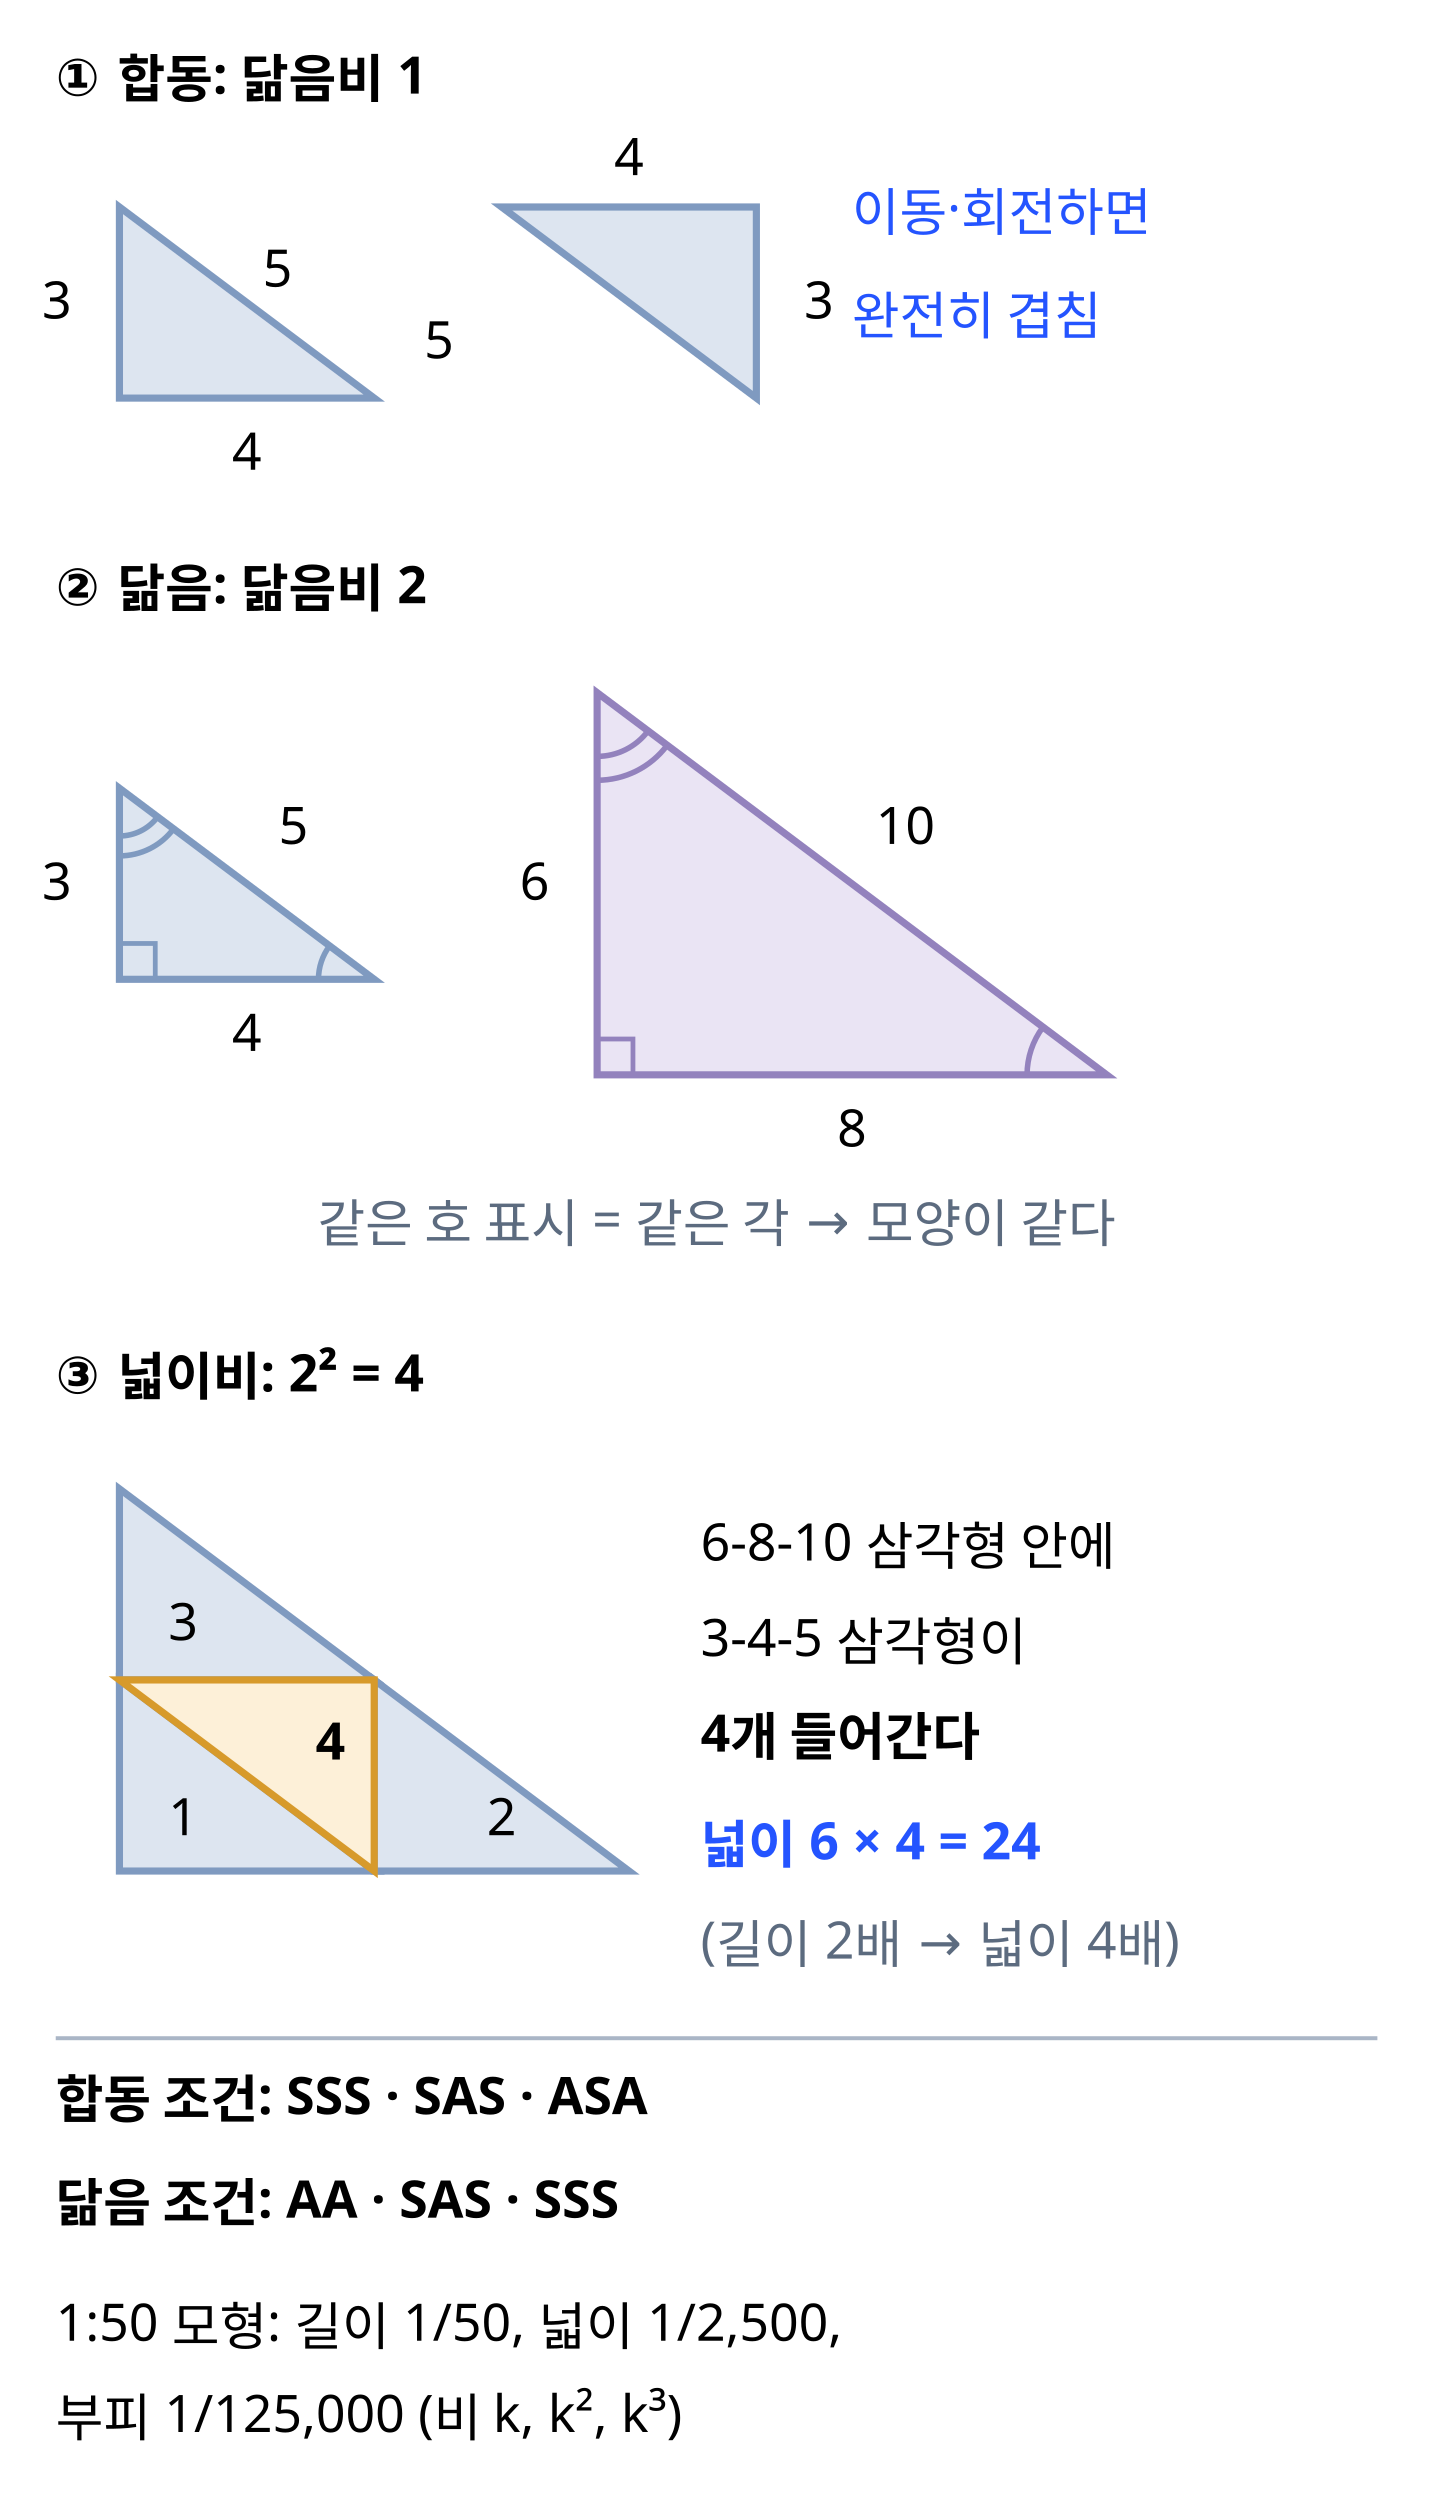
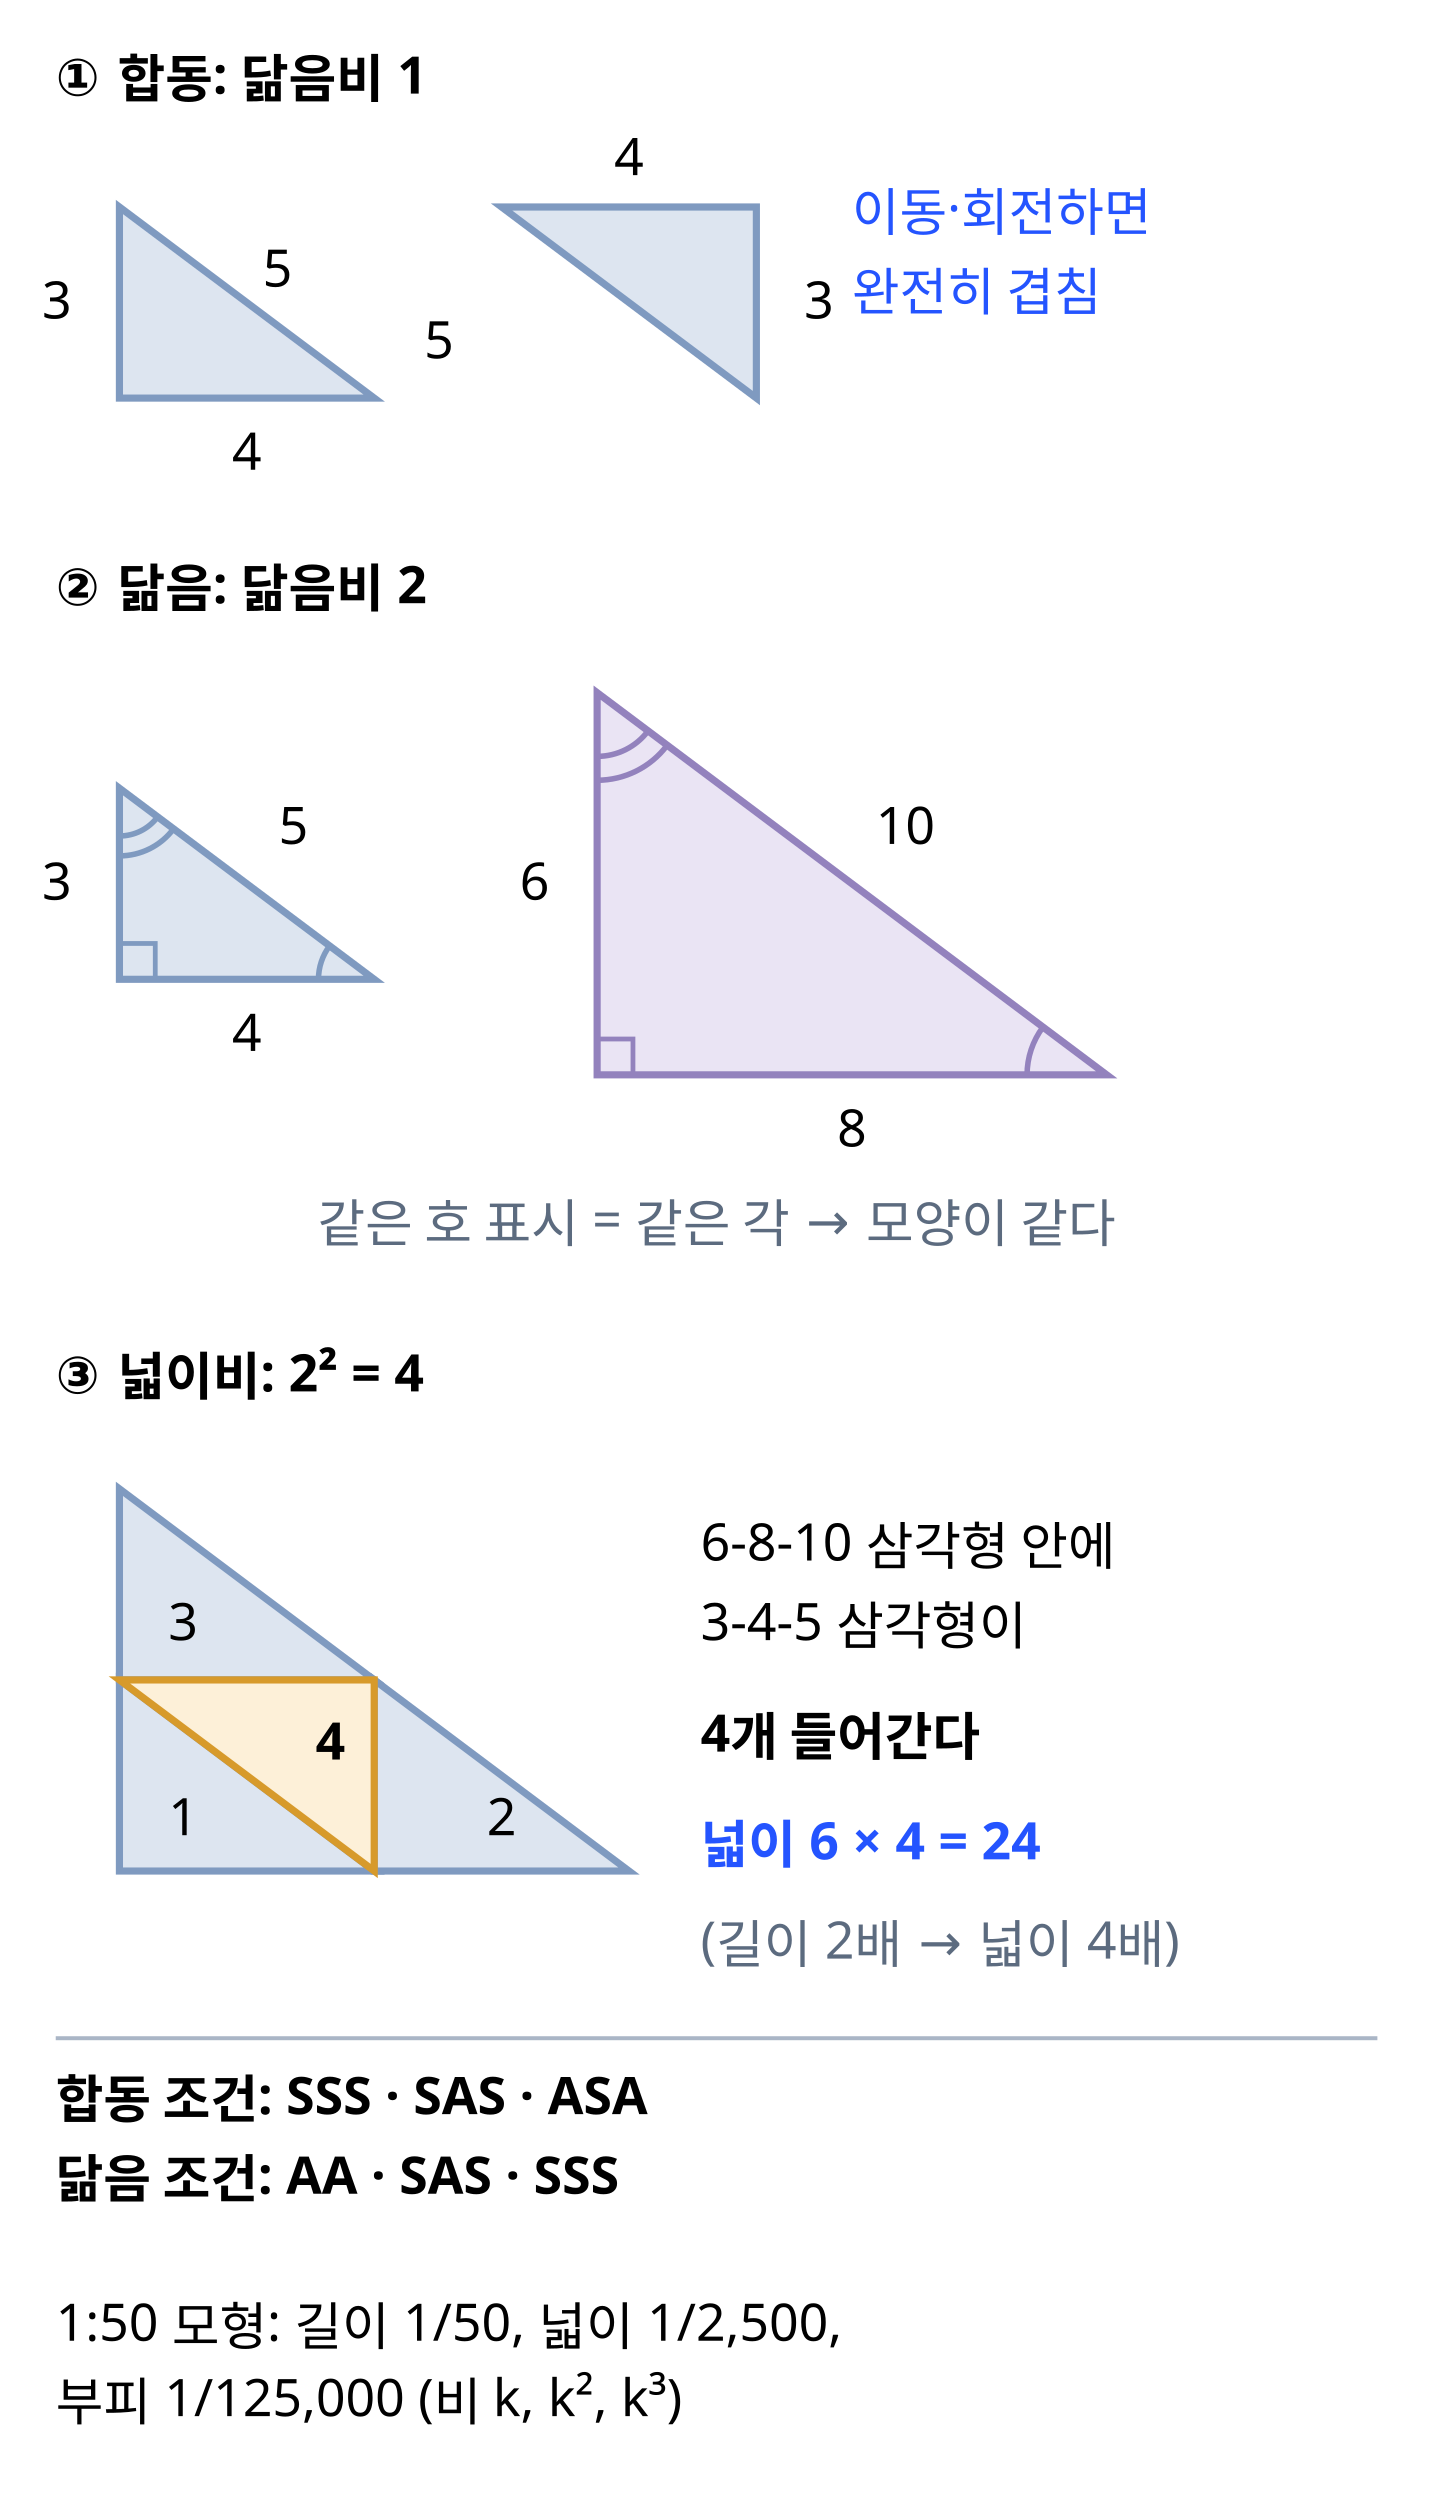
<svg xmlns="http://www.w3.org/2000/svg" class="si si-illus" viewBox="0 0 360 628" style="max-width:360px;color:var(--si-ink,var(--text,#1f2328))" role="img" aria-labelledby="congruence-and-similarity-t" font-family="'Pretendard','Noto Sans KR','Apple SD Gothic Neo',sans-serif" font-size="13" fill="currentColor">
  <defs />
  <text x="14" y="24" font-weight="700">① 합동: 닮음비 1</text>
  <polygon points="30,100 94,100 30,52" style="stroke:var(--si-blue-s,#7f9ac0);fill:var(--si-blue-f,#dde5f0)" stroke-width="1.8" />
  <polygon points="190,52 126,52 190,100" style="stroke:var(--si-blue-s,#7f9ac0);fill:var(--si-blue-f,#dde5f0)" stroke-width="1.8" />
  <text x="62" y="118" text-anchor="middle">4</text>
  <text x="18" y="80" text-anchor="end">3</text>
  <text x="66" y="72">5</text>
  <text x="158" y="44" text-anchor="middle">4</text>
  <text x="202" y="80">3</text>
  <text x="114" y="90" text-anchor="end">5</text>
  <text x="214" y="58" style="fill:var(--si-accent,#2454ff)">이동·회전하면</text>
-   <text x="214" y="84" style="fill:var(--si-accent,#2454ff)">완전히 겹침</text>
+   <text x="214" y="78" style="fill:var(--si-accent,#2454ff)">완전히 겹침</text>
  <text x="14" y="152" font-weight="700">② 닮음: 닮음비 2</text>
  <polygon points="30,246 94,246 30,198" style="stroke:var(--si-blue-s,#7f9ac0);fill:var(--si-blue-f,#dde5f0)" stroke-width="1.8" />
  <polygon points="150,270 278,270 150,174" style="stroke:var(--si-violet-s,#9382bd);fill:var(--si-violet-f,#eae4f4)" stroke-width="1.8" />
  <text x="62" y="264" text-anchor="middle">4</text>
  <text x="18" y="226" text-anchor="end">3</text>
  <text x="70" y="212">5</text>
  <text x="214" y="288" text-anchor="middle">8</text>
  <text x="138" y="226" text-anchor="end">6</text>
  <text x="220" y="212">10</text>
  <path d="M80.0 246.0 A14 14 0 0 1 82.8 237.6" style="stroke:var(--si-blue-s,#7f9ac0);fill:none" stroke-width="1.4" />
  <path d="M39.6 205.2 A12 12 0 0 1 30.0 210.0" style="stroke:var(--si-blue-s,#7f9ac0);fill:none" stroke-width="1.4" />
  <path d="M43.6 208.2 A17 17 0 0 1 30.0 215.0" style="stroke:var(--si-blue-s,#7f9ac0);fill:none" stroke-width="1.4" />
  <path d="M258.0 270.0 A20 20 0 0 1 262.0 258.0" style="stroke:var(--si-violet-s,#9382bd);fill:none" stroke-width="1.4" />
  <path d="M162.8 183.6 A16 16 0 0 1 150.0 190.0" style="stroke:var(--si-violet-s,#9382bd);fill:none" stroke-width="1.4" />
  <path d="M167.6 187.2 A22 22 0 0 1 150.0 196.0" style="stroke:var(--si-violet-s,#9382bd);fill:none" stroke-width="1.4" />
  <polyline points="39,246 39,237 30,237" style="stroke:var(--si-blue-s,#7f9ac0);fill:none" stroke-width="1.2" />
  <polyline points="159,270 159,261 150,261" style="stroke:var(--si-violet-s,#9382bd);fill:none" stroke-width="1.2" />
  <text x="180" y="312" text-anchor="middle" style="fill:var(--si-general,#5c6b7f)">같은 호 표시 = 같은 각 → 모양이 같다</text>
  <text x="14" y="350" font-weight="700">③ 넓이비: 2² = 4</text>
  <polygon points="30,470 94,470 30,422" style="stroke:var(--si-blue-s,#7f9ac0);fill:var(--si-blue-f,#dde5f0)" stroke-width="1.8" />
  <polygon points="94,470 158,470 94,422" style="stroke:var(--si-blue-s,#7f9ac0);fill:var(--si-blue-f,#dde5f0)" stroke-width="1.8" />
  <polygon points="30,422 94,422 30,374" style="stroke:var(--si-blue-s,#7f9ac0);fill:var(--si-blue-f,#dde5f0)" stroke-width="1.8" />
  <polygon points="94,470 94,422 30,422" style="stroke:var(--si-amber-s,#d79a2b);fill:var(--si-amber-f,#fdf0d8)" stroke-width="1.8" />
  <text x="46" y="461" text-anchor="middle">1</text>
  <text x="126" y="461" text-anchor="middle">2</text>
  <text x="46" y="412" text-anchor="middle">3</text>
  <text x="83" y="442" text-anchor="middle" font-weight="700">4</text>
  <text x="176" y="392">6-8-10 삼각형 안에</text>
-   <text x="176" y="416">3-4-5 삼각형이</text>
+   <text x="176" y="412">3-4-5 삼각형이</text>
  <text x="176" y="440" font-weight="700">4개 들어간다</text>
  <text x="176" y="468" font-weight="700" style="fill:var(--si-accent,#2454ff)">넓이 6 × 4 = 24</text>
  <text x="176" y="492" style="fill:var(--si-general,#5c6b7f)">(길이 2배 → 넓이 4배)</text>
  <line x1="14" y1="512" x2="346" y2="512" style="stroke:var(--si-gray-s,#aab6c6);fill:none" stroke-width="1" />
  <text x="14" y="532" font-weight="700">합동 조건: SSS · SAS · ASA</text>
-   <text x="14" y="558" font-weight="700">닮음 조건: AA · SAS · SSS</text>
+   <text x="14" y="552" font-weight="700">닮음 조건: AA · SAS · SSS</text>
  <text x="14" y="588">1:50 모형: 길이 1/50, 넓이 1/2,500,</text>
-   <text x="14" y="612">부피 1/125,000 (비 k, k², k³)</text>
+   <text x="14" y="608">부피 1/125,000 (비 k, k², k³)</text>
</svg>
